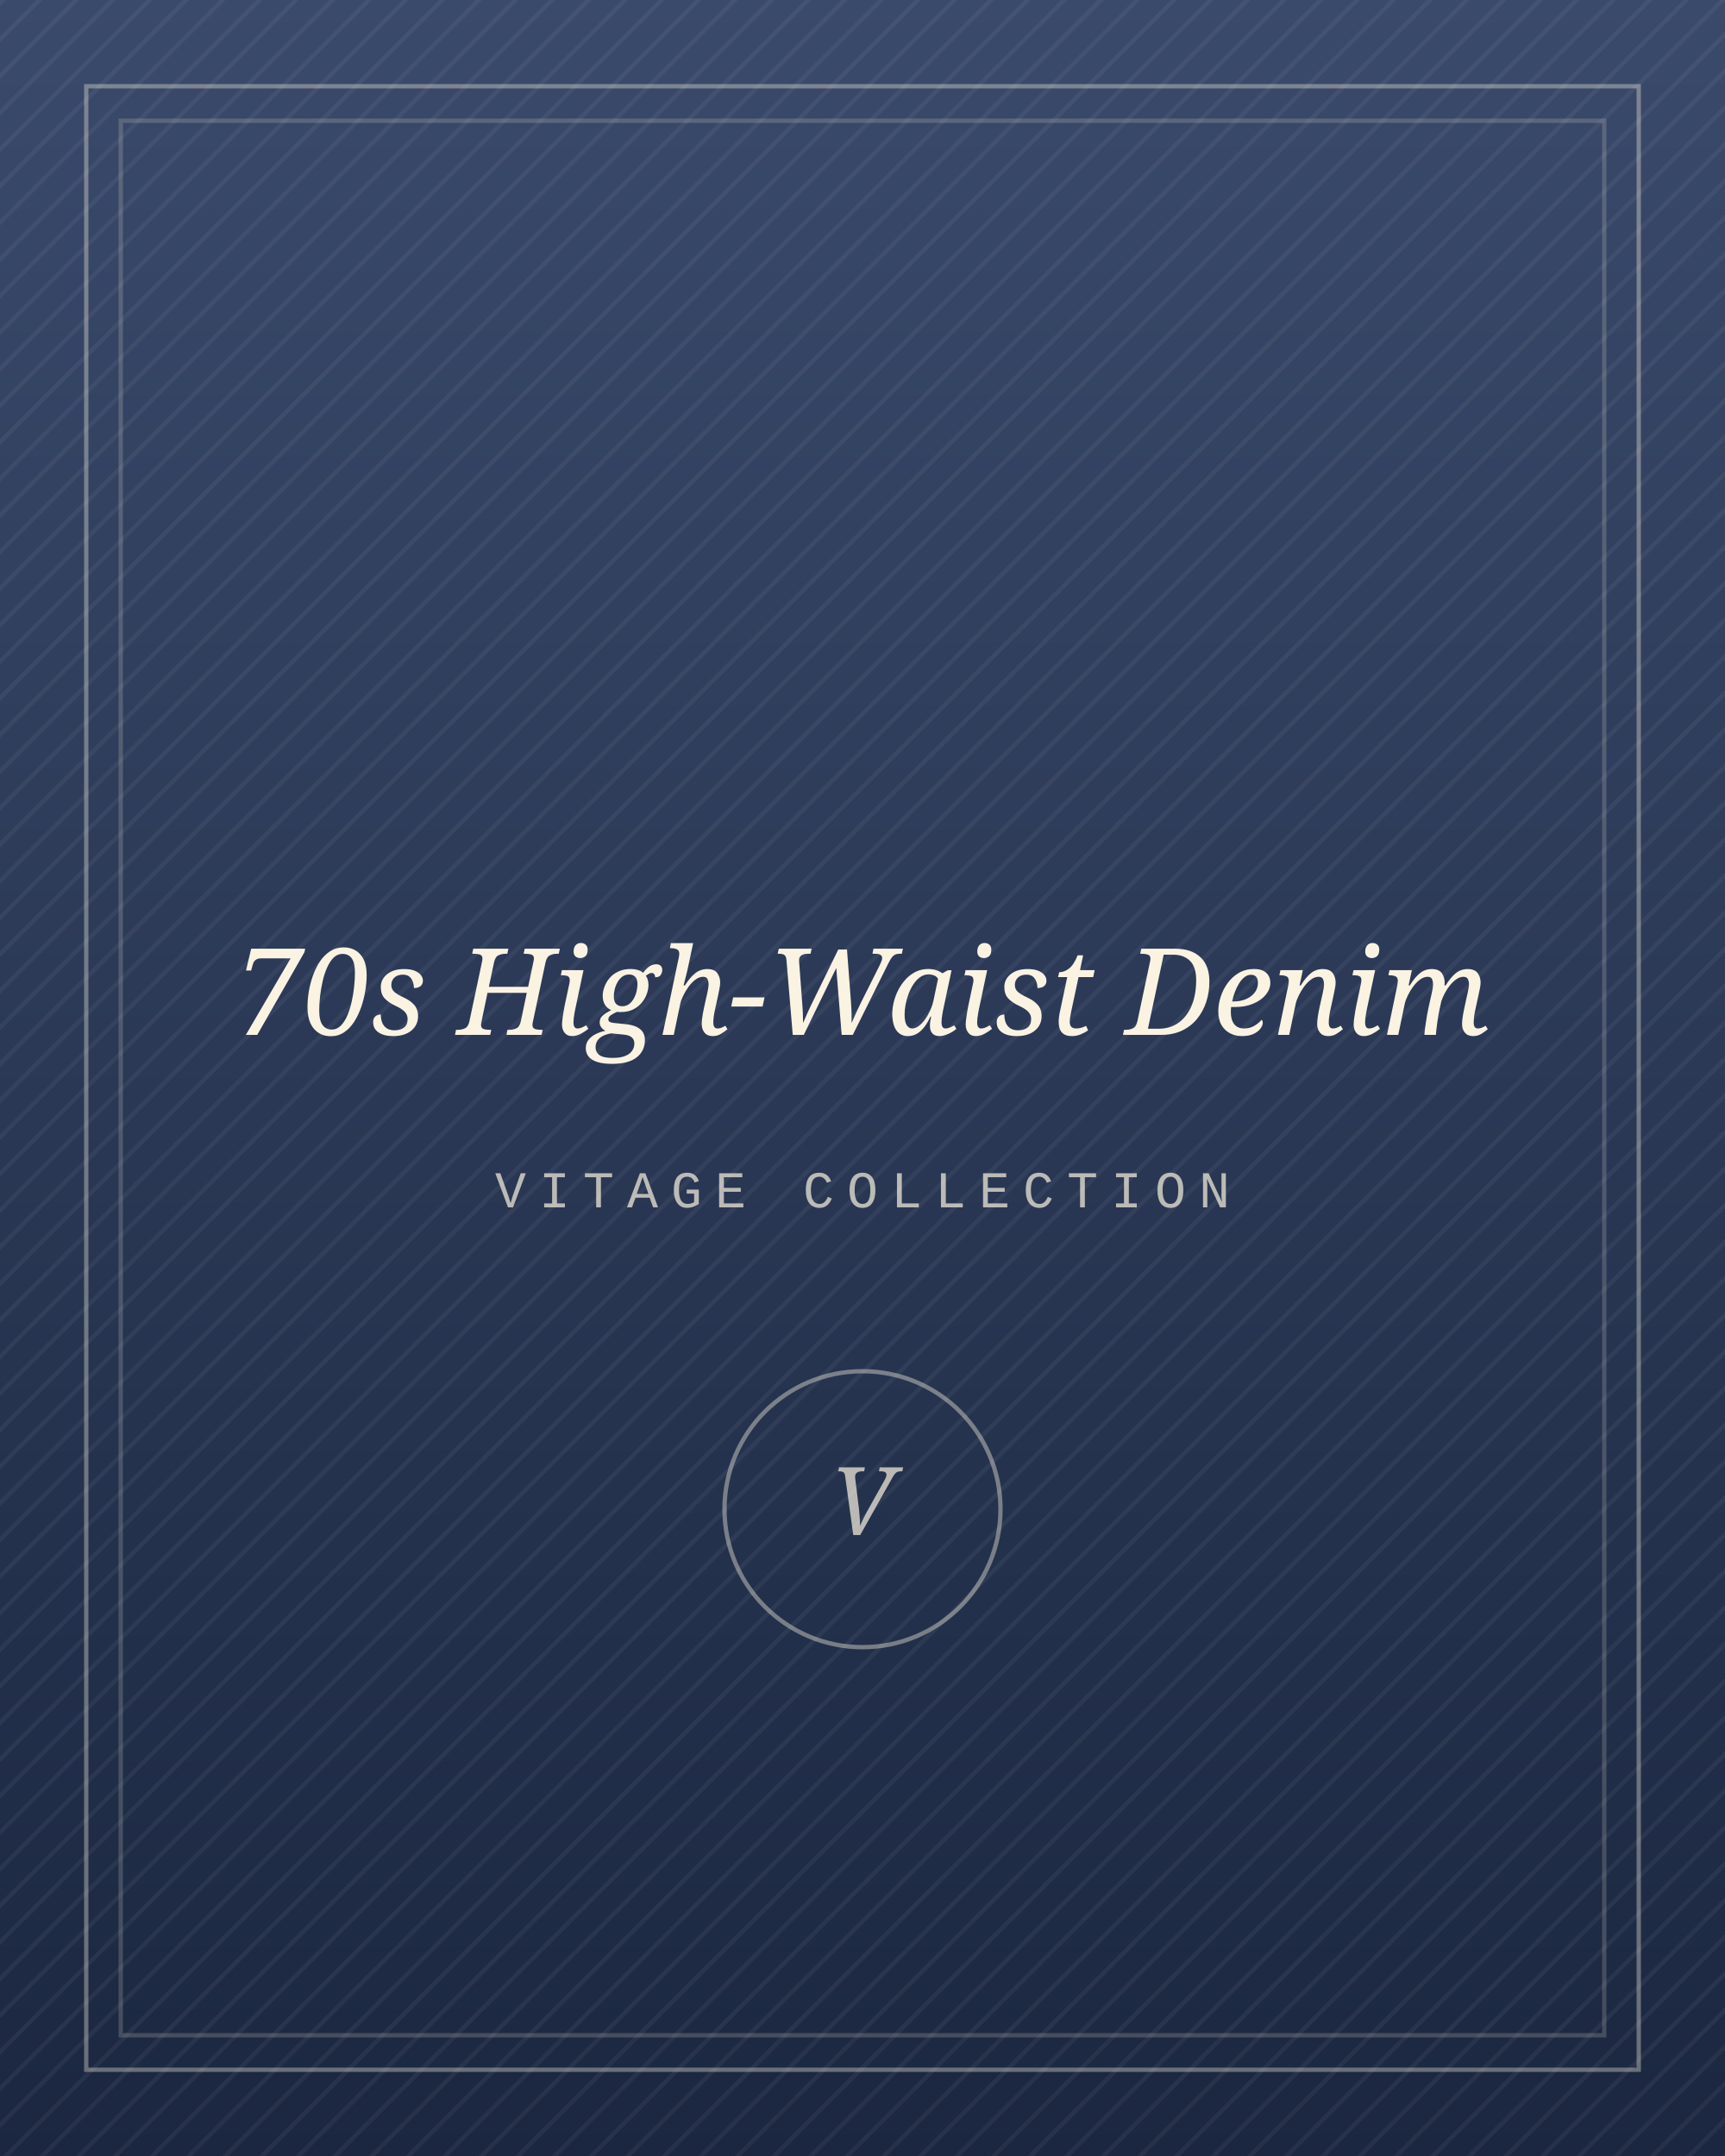
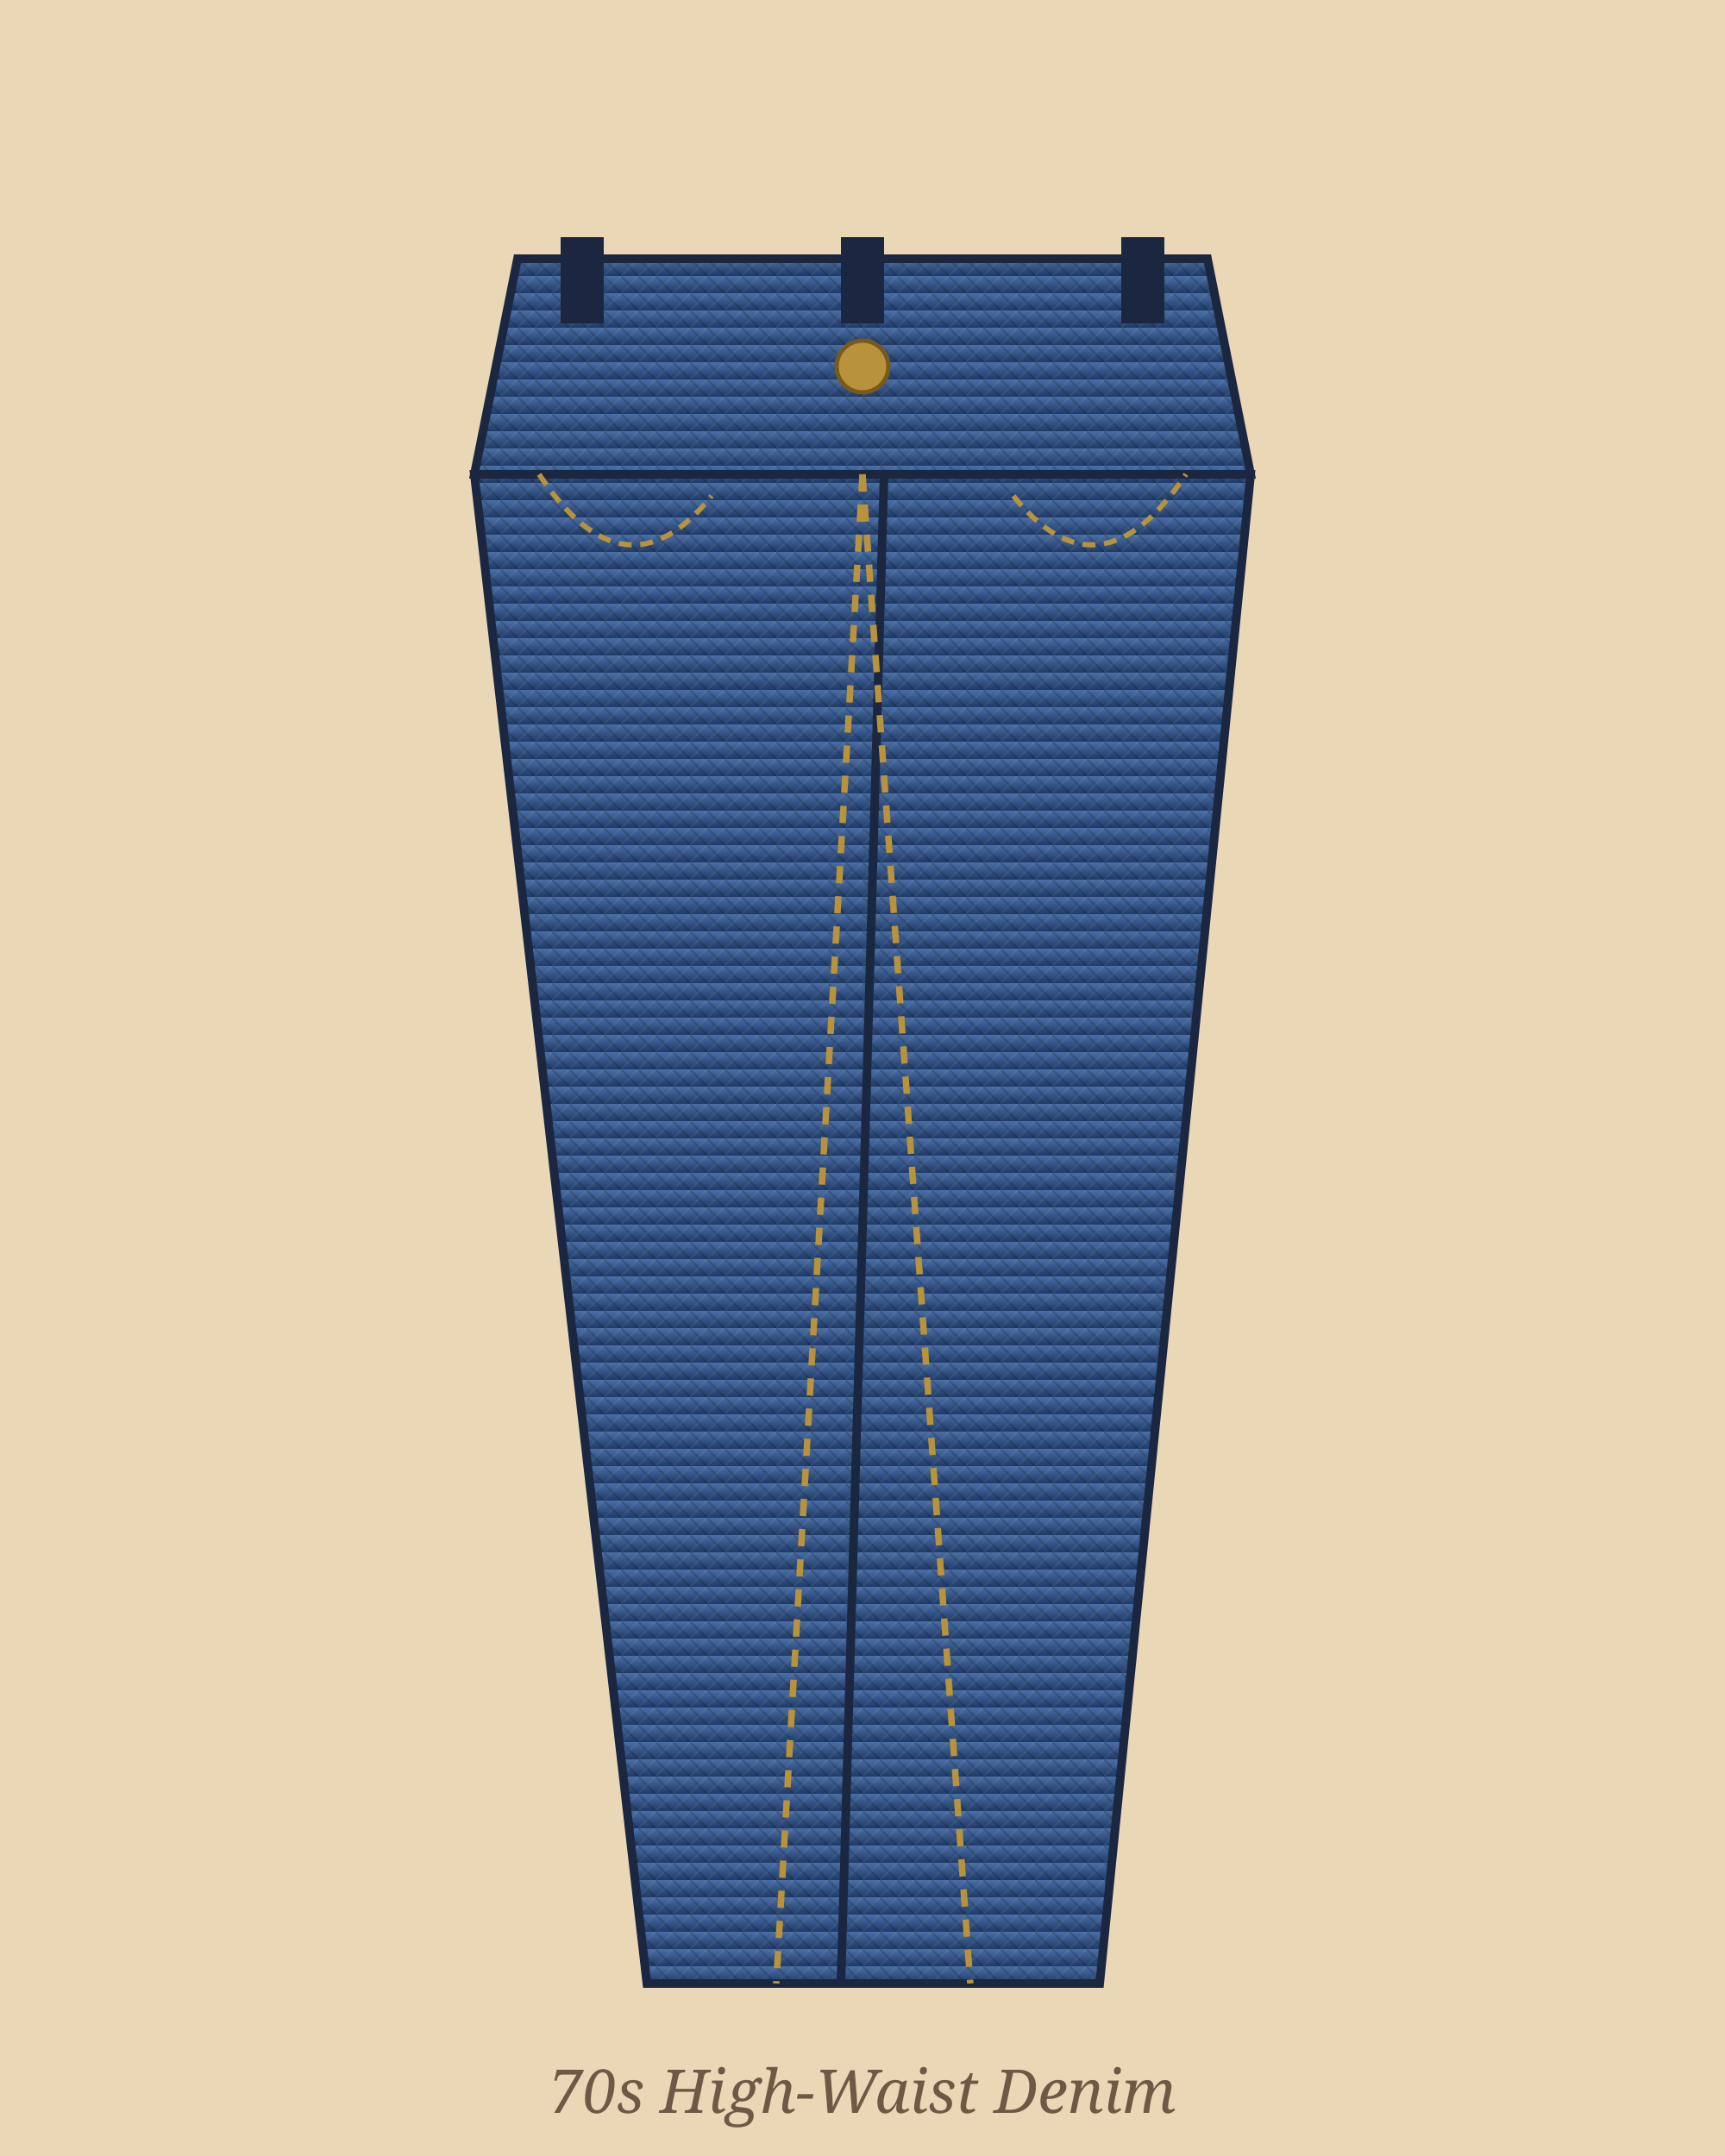
- <svg xmlns="http://www.w3.org/2000/svg" viewBox="0 0 400 500" width="400" height="500">
+ <svg xmlns="http://www.w3.org/2000/svg" viewBox="0 0 400 500">
  <defs>
-     <linearGradient id="g" x1="0" y1="0" x2="0" y2="1">
-       <stop offset="0" stop-color="#3a4a6b" />
-       <stop offset="1" stop-color="#1b2740" />
+     <linearGradient id="denim" x1="0" y1="0" x2="0" y2="1">
+       <stop offset="0" stop-color="#4a6fa5" />
+       <stop offset="1" stop-color="#1f3a66" />
    </linearGradient>
-     <pattern id="p" width="6" height="6" patternUnits="userSpaceOnUse" patternTransform="rotate(45)">
-       <line x1="0" y1="0" x2="0" y2="6" stroke="rgba(255,255,255,0.05)" stroke-width="2" />
+     <pattern id="weave" width="4" height="4" patternUnits="userSpaceOnUse">
+       <rect width="4" height="4" fill="url(#denim)" />
+       <line x1="0" y1="0" x2="4" y2="4" stroke="rgba(0,0,0,0.15)" stroke-width="0.5" />
+       <line x1="0" y1="4" x2="4" y2="0" stroke="rgba(255,255,255,0.05)" stroke-width="0.5" />
    </pattern>
  </defs>
-   <rect width="400" height="500" fill="url(#g)" />
-   <rect width="400" height="500" fill="url(#p)" />
-   <rect x="20" y="20" width="360" height="460" fill="none" stroke="rgba(251,243,226,0.35)" stroke-width="1" />
-   <rect x="28" y="28" width="344" height="444" fill="none" stroke="rgba(251,243,226,0.18)" stroke-width="1" />
-   <text x="200" y="240" font-family="Georgia, serif" font-style="italic" font-size="28" fill="#fbf3e2" text-anchor="middle">70s High-Waist Denim</text>
-   <text x="200" y="280" font-family="Courier New, monospace" font-size="12" fill="rgba(251,243,226,0.7)" text-anchor="middle" letter-spacing="3">VITAGE COLLECTION</text>
-   <circle cx="200" cy="350" r="32" fill="none" stroke="rgba(251,243,226,0.4)" stroke-width="1" />
-   <text x="200" y="356" font-family="Georgia, serif" font-size="22" font-style="italic" fill="rgba(251,243,226,0.7)" text-anchor="middle">V</text>
+   <rect width="400" height="500" fill="#ead7b6" />
+   <path d="M120,60 L280,60 L290,110 L110,110 Z" fill="url(#weave)" stroke="#1b2740" stroke-width="2" />
+   <rect x="130" y="55" width="10" height="20" fill="#1b2740" />
+   <rect x="195" y="55" width="10" height="20" fill="#1b2740" />
+   <rect x="260" y="55" width="10" height="20" fill="#1b2740" />
+   <circle cx="200" cy="85" r="6" fill="#b9923c" stroke="#7a5a1a" stroke-width="1" />
+   <path d="M110,110 L150,460 L210,460 L205,110 Z" fill="url(#weave)" stroke="#1b2740" stroke-width="2" />
+   <path d="M205,110 L195,460 L255,460 L290,110 Z" fill="url(#weave)" stroke="#1b2740" stroke-width="2" />
+   <line x1="200" y1="110" x2="180" y2="460" stroke="#b9923c" stroke-width="1.5" stroke-dasharray="4,3" />
+   <line x1="200" y1="110" x2="225" y2="460" stroke="#b9923c" stroke-width="1.5" stroke-dasharray="4,3" />
+   <path d="M125,110 Q145,140 165,115" fill="none" stroke="#b9923c" stroke-width="1.2" stroke-dasharray="3,2" />
+   <path d="M235,115 Q255,140 275,110" fill="none" stroke="#b9923c" stroke-width="1.2" stroke-dasharray="3,2" />
+   <text x="200" y="490" font-family="Georgia,serif" font-style="italic" font-size="14" fill="#6e5944" text-anchor="middle">70s High-Waist Denim</text>
</svg>
